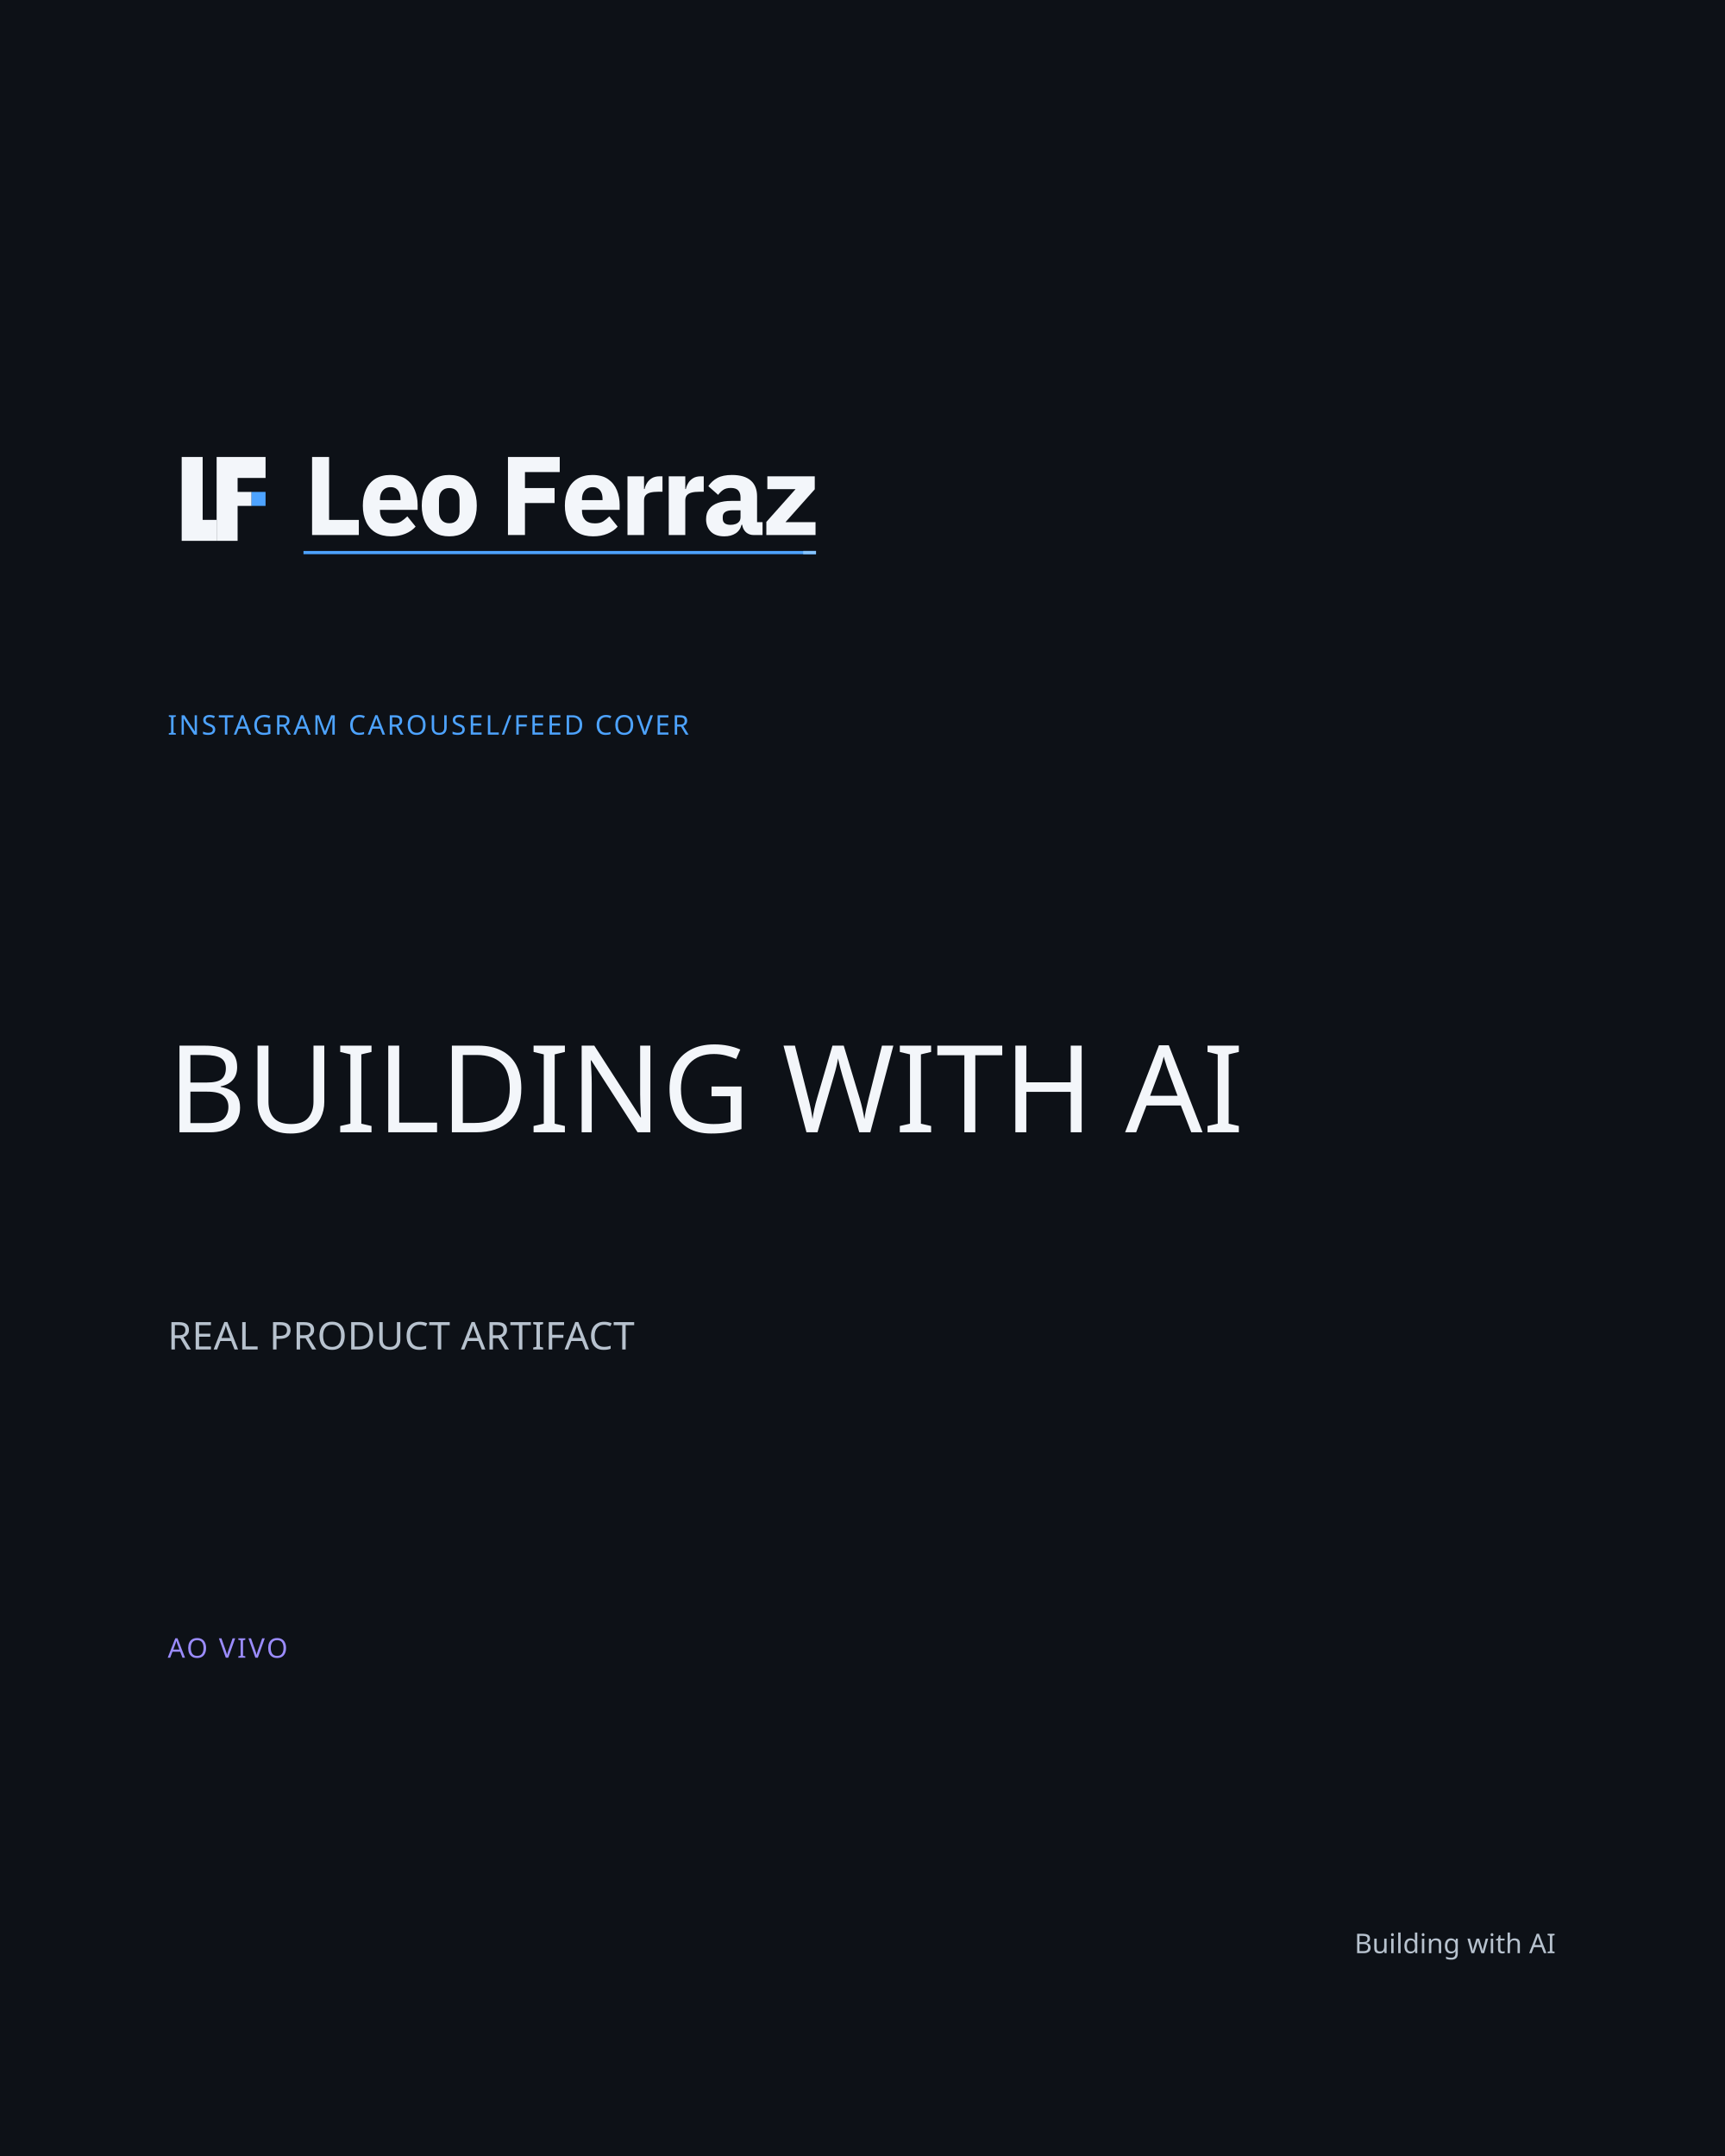
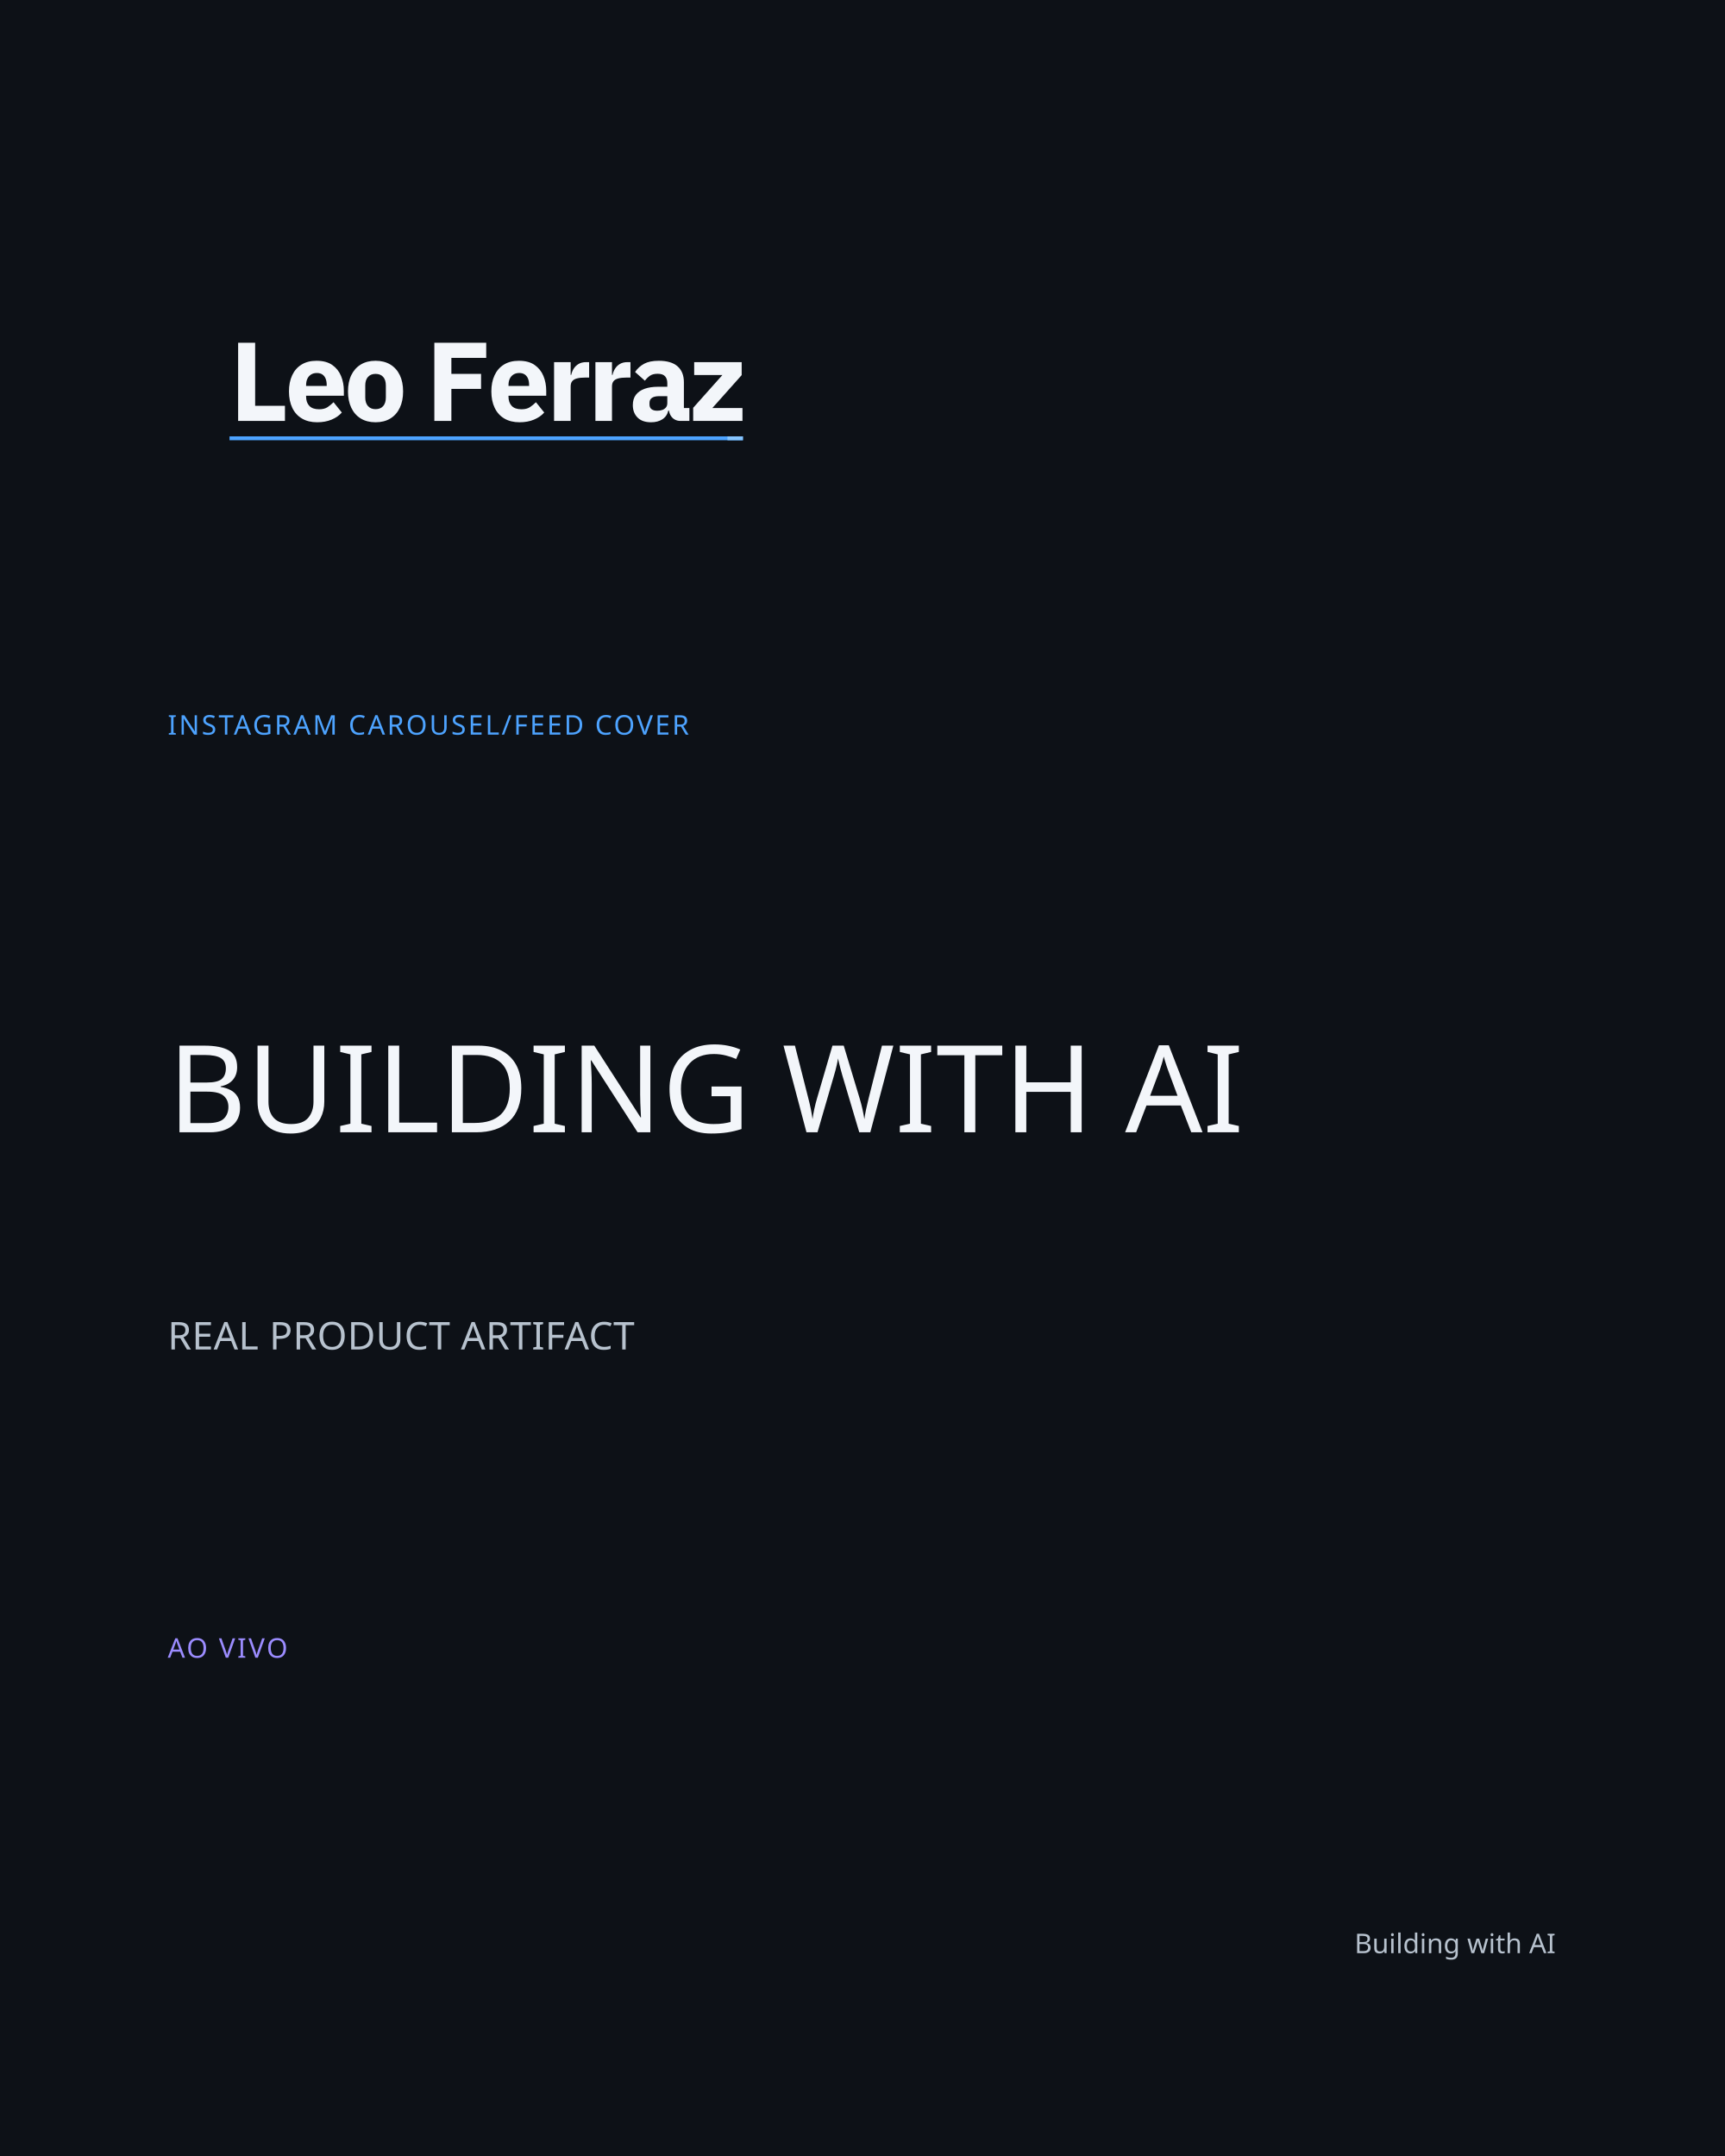
<svg xmlns="http://www.w3.org/2000/svg" viewBox="0 0 1080 1350" width="1080" height="1350" role="img" aria-labelledby="title">
  <rect width="1080" height="1350" fill="#0D1117" />
-   <g data-mark="constructed-lf" transform="translate(105 277.39) scale(1.094)">
-     <path d="M8 8H20V44H28V56H8Z" fill="#F3F6FA" />
-     <path d="M28 8H56V20H40V28H48V36H40V56H28Z" fill="#F3F6FA" />
-     <rect x="48" y="28" width="8" height="8" fill="#4DA3FF" />
+   <g data-signature-variant="wordmark-only" transform="translate(105 153) scale(1.209)">
+     <path d="M60.71 91.45L36.47 91.45L36.47 50.97L45.28 50.97L45.28 83.62L60.71 83.62Z" fill="#F3F6FA" />
+     <path d="M77.41 92.15Q72.77 92.15 69.5 90.2Q66.22 88.26 64.51 84.66Q62.8 81.07 62.8 76.2Q62.8 71.38 64.45 67.82Q66.1 64.25 69.29 62.28Q72.48 60.3 77.07 60.3Q82.11 60.3 85.22 62.48Q88.32 64.65 89.77 68.19Q91.22 71.73 91.22 75.85L91.22 78.4L71.67 78.4L71.67 78.86Q71.67 81.88 73.33 83.65Q74.98 85.42 78.4 85.42Q81.13 85.42 82.78 84.32Q84.43 83.21 85.88 81.76L90.17 87.1Q88.14 89.42 84.87 90.78Q81.59 92.15 77.41 92.15ZM77.24 66.63Q75.5 66.63 74.25 67.41Q73.01 68.19 72.34 69.58Q71.67 70.98 71.67 72.89L71.67 73.35L82.34 73.35L82.34 72.83Q82.34 70.98 81.79 69.58Q81.24 68.19 80.11 67.41Q78.98 66.63 77.24 66.63Z" fill="#F3F6FA" />
+     <path d="M107.63 92.15Q103.17 92.15 99.98 90.2Q96.79 88.26 95.08 84.66Q93.36 81.07 93.36 76.2Q93.36 71.27 95.08 67.73Q96.79 64.19 99.98 62.25Q103.17 60.3 107.63 60.3Q112.1 60.3 115.29 62.25Q118.48 64.19 120.19 67.73Q121.9 71.27 121.9 76.2Q121.9 81.07 120.19 84.66Q118.48 88.26 115.29 90.2Q112.1 92.15 107.63 92.15ZM107.63 85.36Q110.18 85.36 111.58 83.77Q112.97 82.17 112.97 79.33L112.97 73.12Q112.97 70.22 111.58 68.66Q110.18 67.09 107.63 67.09Q105.14 67.09 103.72 68.66Q102.3 70.22 102.3 73.12L102.3 79.33Q102.3 82.17 103.72 83.77Q105.14 85.36 107.63 85.36Z" fill="#F3F6FA" />
+     <path d="M146.9 91.45L138.08 91.45L138.08 50.97L164.94 50.97L164.94 58.8L146.9 58.8L146.9 67.09L162.27 67.09L162.27 74.86L146.9 74.86Z" fill="#F3F6FA" />
+     <path d="M182.22 92.15Q177.58 92.15 174.3 90.2Q171.03 88.26 169.32 84.66Q167.6 81.07 167.6 76.2Q167.6 71.38 169.26 67.82Q170.91 64.25 174.1 62.28Q177.29 60.3 181.87 60.3Q186.92 60.3 190.02 62.48Q193.12 64.65 194.57 68.19Q196.02 71.73 196.02 75.85L196.02 78.4L176.48 78.4L176.48 78.86Q176.48 81.88 178.13 83.65Q179.78 85.42 183.21 85.42Q185.93 85.42 187.58 84.32Q189.24 83.21 190.69 81.76L194.98 87.1Q192.95 89.42 189.67 90.78Q186.4 92.15 182.22 92.15ZM182.05 66.63Q180.31 66.63 179.06 67.41Q177.81 68.19 177.15 69.58Q176.48 70.98 176.48 72.89L176.48 73.35L187.15 73.35L187.15 72.83Q187.15 70.98 186.6 69.58Q186.05 68.19 184.92 67.41Q183.79 66.63 182.05 66.63Z" fill="#F3F6FA" />
+     <path d="M208.67 91.45L200.08 91.45L200.08 61L208.67 61L208.67 67.61L208.96 67.61Q209.31 65.93 210.23 64.42Q211.16 62.91 212.76 61.96Q214.35 61 216.73 61L218.24 61L218.24 69L216.09 69Q213.6 69 211.95 69.44Q210.29 69.87 209.48 70.86Q208.67 71.85 208.67 73.64Z" fill="#F3F6FA" />
+     <path d="M230.07 91.45L221.49 91.45L221.49 61L230.07 61L230.07 67.61L230.36 67.61Q230.71 65.93 231.64 64.42Q232.56 62.91 234.16 61.96Q235.75 61 238.13 61L239.64 61L239.64 69L237.49 69Q235 69 233.35 69.44Q231.69 69.87 230.88 70.86Q230.07 71.85 230.07 73.64Z" fill="#F3F6FA" />
+     <path d="M270.15 91.45L265.39 91.45Q263.83 91.45 262.46 90.67Q261.1 89.88 260.29 88.35Q259.48 86.81 259.48 84.66L259.48 83.91L261.33 86.11L259.24 86.11Q258.55 89.07 256.17 90.61Q253.79 92.15 250.31 92.15Q245.73 92.15 243.29 89.68Q240.86 87.22 240.86 83.27Q240.86 80.02 242.45 77.94Q244.05 75.85 246.98 74.8Q249.91 73.76 253.91 73.76L258.72 73.76L258.72 71.85Q258.72 69.64 257.56 68.34Q256.4 67.03 253.68 67.03Q251.12 67.03 249.62 68.13Q248.11 69.24 247.12 70.63L242.02 66.1Q243.87 63.38 246.72 61.84Q249.56 60.3 254.31 60.3Q260.75 60.3 264.03 63.18Q267.31 66.05 267.31 71.44L267.31 84.78L270.15 84.78ZM258.72 78.63L254.55 78.63Q252.05 78.63 250.78 79.5Q249.5 80.37 249.5 82.05L249.5 82.92Q249.5 84.55 250.54 85.36Q251.59 86.17 253.5 86.17Q254.95 86.17 256.11 85.77Q257.27 85.36 258 84.49Q258.72 83.62 258.72 82.23Z" fill="#F3F6FA" />
+     <path d="M297.64 91.45L272.12 91.45L272.12 84.66L287.26 67.67L272.64 67.67L272.64 61L297.23 61L297.23 67.73L282.04 84.78L297.64 84.78Z" fill="#F3F6FA" />
+     <rect data-accent="underline-line" x="32" y="99.45" width="265.872" height="2" fill="#4DA3FF" />
+     <rect data-accent="underline-terminal" x="289.872" y="99.45" width="8" height="2" fill="#86C5FF" />
  </g>
-   <path d="M224.65 335L195.39 335L195.39 286.14L206.03 286.14L206.03 325.55L224.65 325.55Z" fill="#F3F6FA" />
-   <path d="M244.81 335.84Q239.21 335.84 235.26 333.5Q231.3 331.15 229.24 326.81Q227.17 322.47 227.17 316.59Q227.17 310.78 229.17 306.48Q231.16 302.17 235.01 299.79Q238.86 297.41 244.39 297.41Q250.48 297.41 254.23 300.03Q257.97 302.66 259.72 306.93Q261.47 311.2 261.47 316.17L261.47 319.25L237.88 319.25L237.88 319.81Q237.88 323.45 239.88 325.58Q241.87 327.72 246 327.72Q249.29 327.72 251.29 326.39Q253.28 325.06 255.03 323.31L260.21 329.75Q257.76 332.55 253.81 334.2Q249.85 335.84 244.81 335.84ZM244.6 305.04Q242.5 305.04 241 305.99Q239.49 306.93 238.69 308.61Q237.88 310.29 237.88 312.6L237.88 313.16L250.76 313.16L250.76 312.53Q250.76 310.29 250.1 308.61Q249.43 306.93 248.07 305.99Q246.7 305.04 244.6 305.04Z" fill="#F3F6FA" />
-   <path d="M281.28 335.84Q275.89 335.84 272.04 333.5Q268.19 331.15 266.13 326.81Q264.06 322.47 264.06 316.59Q264.06 310.64 266.13 306.37Q268.19 302.1 272.04 299.76Q275.89 297.41 281.28 297.41Q286.67 297.41 290.52 299.76Q294.37 302.1 296.44 306.37Q298.5 310.64 298.5 316.59Q298.5 322.47 296.44 326.81Q294.37 331.15 290.52 333.5Q286.67 335.84 281.28 335.84ZM281.28 327.65Q284.36 327.65 286.04 325.73Q287.72 323.8 287.72 320.37L287.72 312.88Q287.72 309.38 286.04 307.49Q284.36 305.6 281.28 305.6Q278.27 305.6 276.56 307.49Q274.84 309.38 274.84 312.88L274.84 320.37Q274.84 323.8 276.56 325.73Q278.27 327.65 281.28 327.65Z" fill="#F3F6FA" />
-   <path d="M328.67 335L318.03 335L318.03 286.14L350.44 286.14L350.44 295.59L328.67 295.59L328.67 305.6L347.22 305.6L347.22 314.98L328.67 314.98Z" fill="#F3F6FA" />
-   <path d="M371.3 335.84Q365.7 335.84 361.75 333.5Q357.79 331.15 355.73 326.81Q353.66 322.47 353.66 316.59Q353.66 310.78 355.66 306.48Q357.65 302.17 361.5 299.79Q365.35 297.41 370.88 297.41Q376.97 297.41 380.72 300.03Q384.46 302.66 386.21 306.93Q387.96 311.2 387.96 316.17L387.96 319.25L364.37 319.25L364.37 319.81Q364.37 323.45 366.37 325.58Q368.36 327.72 372.49 327.72Q375.78 327.72 377.78 326.39Q379.77 325.06 381.52 323.31L386.7 329.75Q384.25 332.55 380.29 334.2Q376.34 335.84 371.3 335.84ZM371.09 305.04Q368.99 305.04 367.49 305.99Q365.98 306.93 365.18 308.61Q364.37 310.29 364.37 312.6L364.37 313.16L377.25 313.16L377.25 312.53Q377.25 310.29 376.59 308.61Q375.92 306.93 374.56 305.99Q373.19 305.04 371.09 305.04Z" fill="#F3F6FA" />
-   <path d="M403.22 335L392.86 335L392.86 298.25L403.22 298.25L403.22 306.23L403.57 306.23Q403.99 304.2 405.11 302.38Q406.23 300.56 408.16 299.4Q410.08 298.25 412.95 298.25L414.77 298.25L414.77 307.91L412.18 307.91Q409.17 307.91 407.17 308.44Q405.18 308.96 404.2 310.15Q403.22 311.34 403.22 313.51Z" fill="#F3F6FA" />
-   <path d="M429.05 335L418.69 335L418.69 298.25L429.05 298.25L429.05 306.23L429.4 306.23Q429.82 304.2 430.94 302.38Q432.06 300.56 433.99 299.4Q435.91 298.25 438.78 298.25L440.6 298.25L440.6 307.91L438.01 307.91Q435 307.91 433.01 308.44Q431.01 308.96 430.03 310.15Q429.05 311.34 429.05 313.51Z" fill="#F3F6FA" />
-   <path d="M477.42 335L471.68 335Q469.79 335 468.15 334.06Q466.5 333.11 465.52 331.26Q464.54 329.4 464.54 326.81L464.54 325.9L466.78 328.56L464.26 328.56Q463.42 332.13 460.55 333.99Q457.68 335.84 453.48 335.84Q447.95 335.84 445.01 332.87Q442.07 329.89 442.07 325.13Q442.07 321.21 444 318.69Q445.92 316.17 449.46 314.91Q452.99 313.65 457.82 313.65L463.63 313.65L463.63 311.34Q463.63 308.68 462.23 307.11Q460.83 305.53 457.54 305.53Q454.46 305.53 452.64 306.86Q450.82 308.19 449.63 309.87L443.47 304.41Q445.71 301.12 449.14 299.27Q452.57 297.41 458.31 297.41Q466.08 297.41 470.04 300.88Q473.99 304.34 473.99 310.85L473.99 326.95L477.42 326.95ZM463.63 319.53L458.59 319.53Q455.58 319.53 454.04 320.58Q452.5 321.63 452.5 323.66L452.5 324.71Q452.5 326.67 453.76 327.65Q455.02 328.63 457.33 328.63Q459.08 328.63 460.48 328.14Q461.88 327.65 462.76 326.6Q463.63 325.55 463.63 323.87Z" fill="#F3F6FA" />
-   <path d="M510.6 335L479.8 335L479.8 326.81L498.07 306.3L480.43 306.3L480.43 298.25L510.11 298.25L510.11 306.37L491.77 326.95L510.6 326.95Z" fill="#F3F6FA" />
-   <rect data-accent="underline-line" x="190" y="345" width="320.88" height="2" fill="#4DA3FF" />
-   <rect data-accent="underline-terminal" x="502.88" y="345" width="8" height="2" fill="#86C5FF" />
  <text x="105" y="460" fill="#4DA3FF" font-family="IBM Plex Mono" font-size="17px" font-weight="500" text-anchor="start" letter-spacing="0.075em">INSTAGRAM CAROUSEL/FEED COVER</text>
  <text x="105" y="709" fill="#F3F6FA" font-family="IBM Plex Sans" font-size="76px" font-weight="500" text-anchor="start" letter-spacing="0em">BUILDING WITH AI</text>
  <text x="105" y="845" fill="#B7C2CE" font-family="IBM Plex Mono" font-size="24px" font-weight="500" text-anchor="start" letter-spacing="0.01em">REAL PRODUCT ARTIFACT</text>
  <text x="105" y="1038" fill="#9B8CFF" font-family="IBM Plex Mono" font-size="17px" font-weight="500" text-anchor="start" letter-spacing="0.075em">AO VIVO</text>
  <text x="974" y="1223" fill="#B7C2CE" font-family="IBM Plex Mono" font-size="17px" font-weight="500" text-anchor="end" letter-spacing="0em">Building with AI</text>
</svg>
